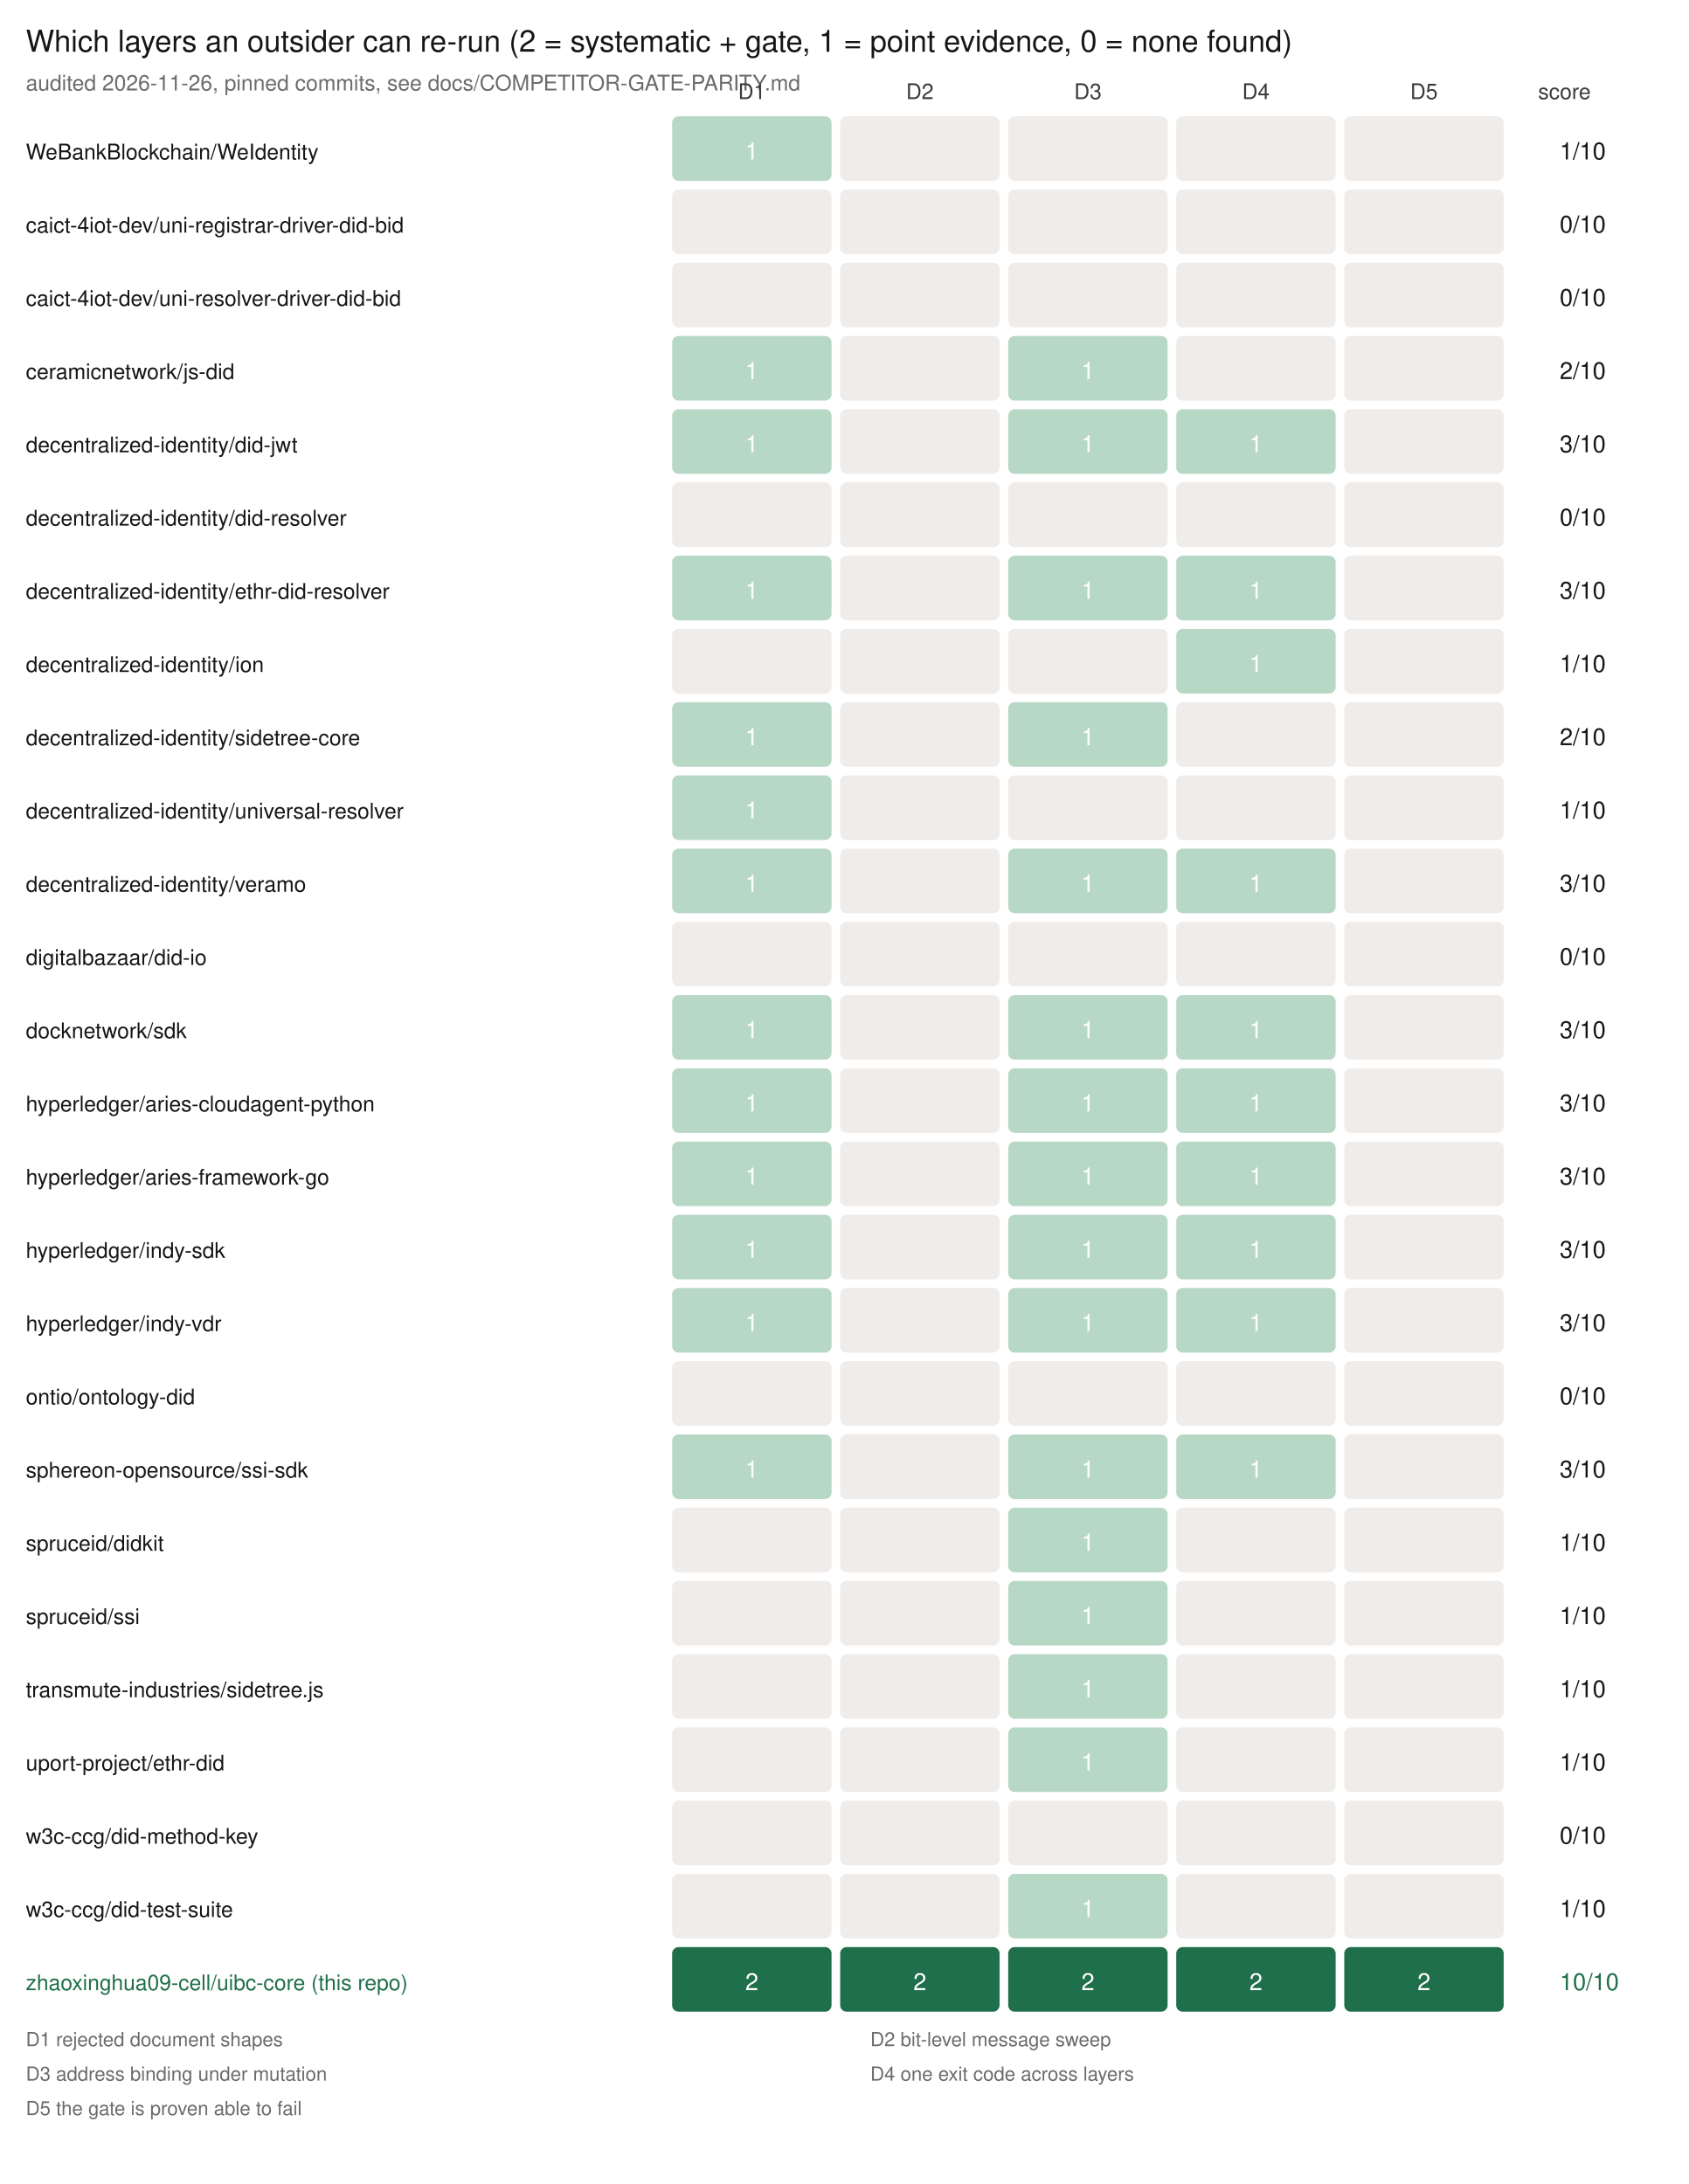
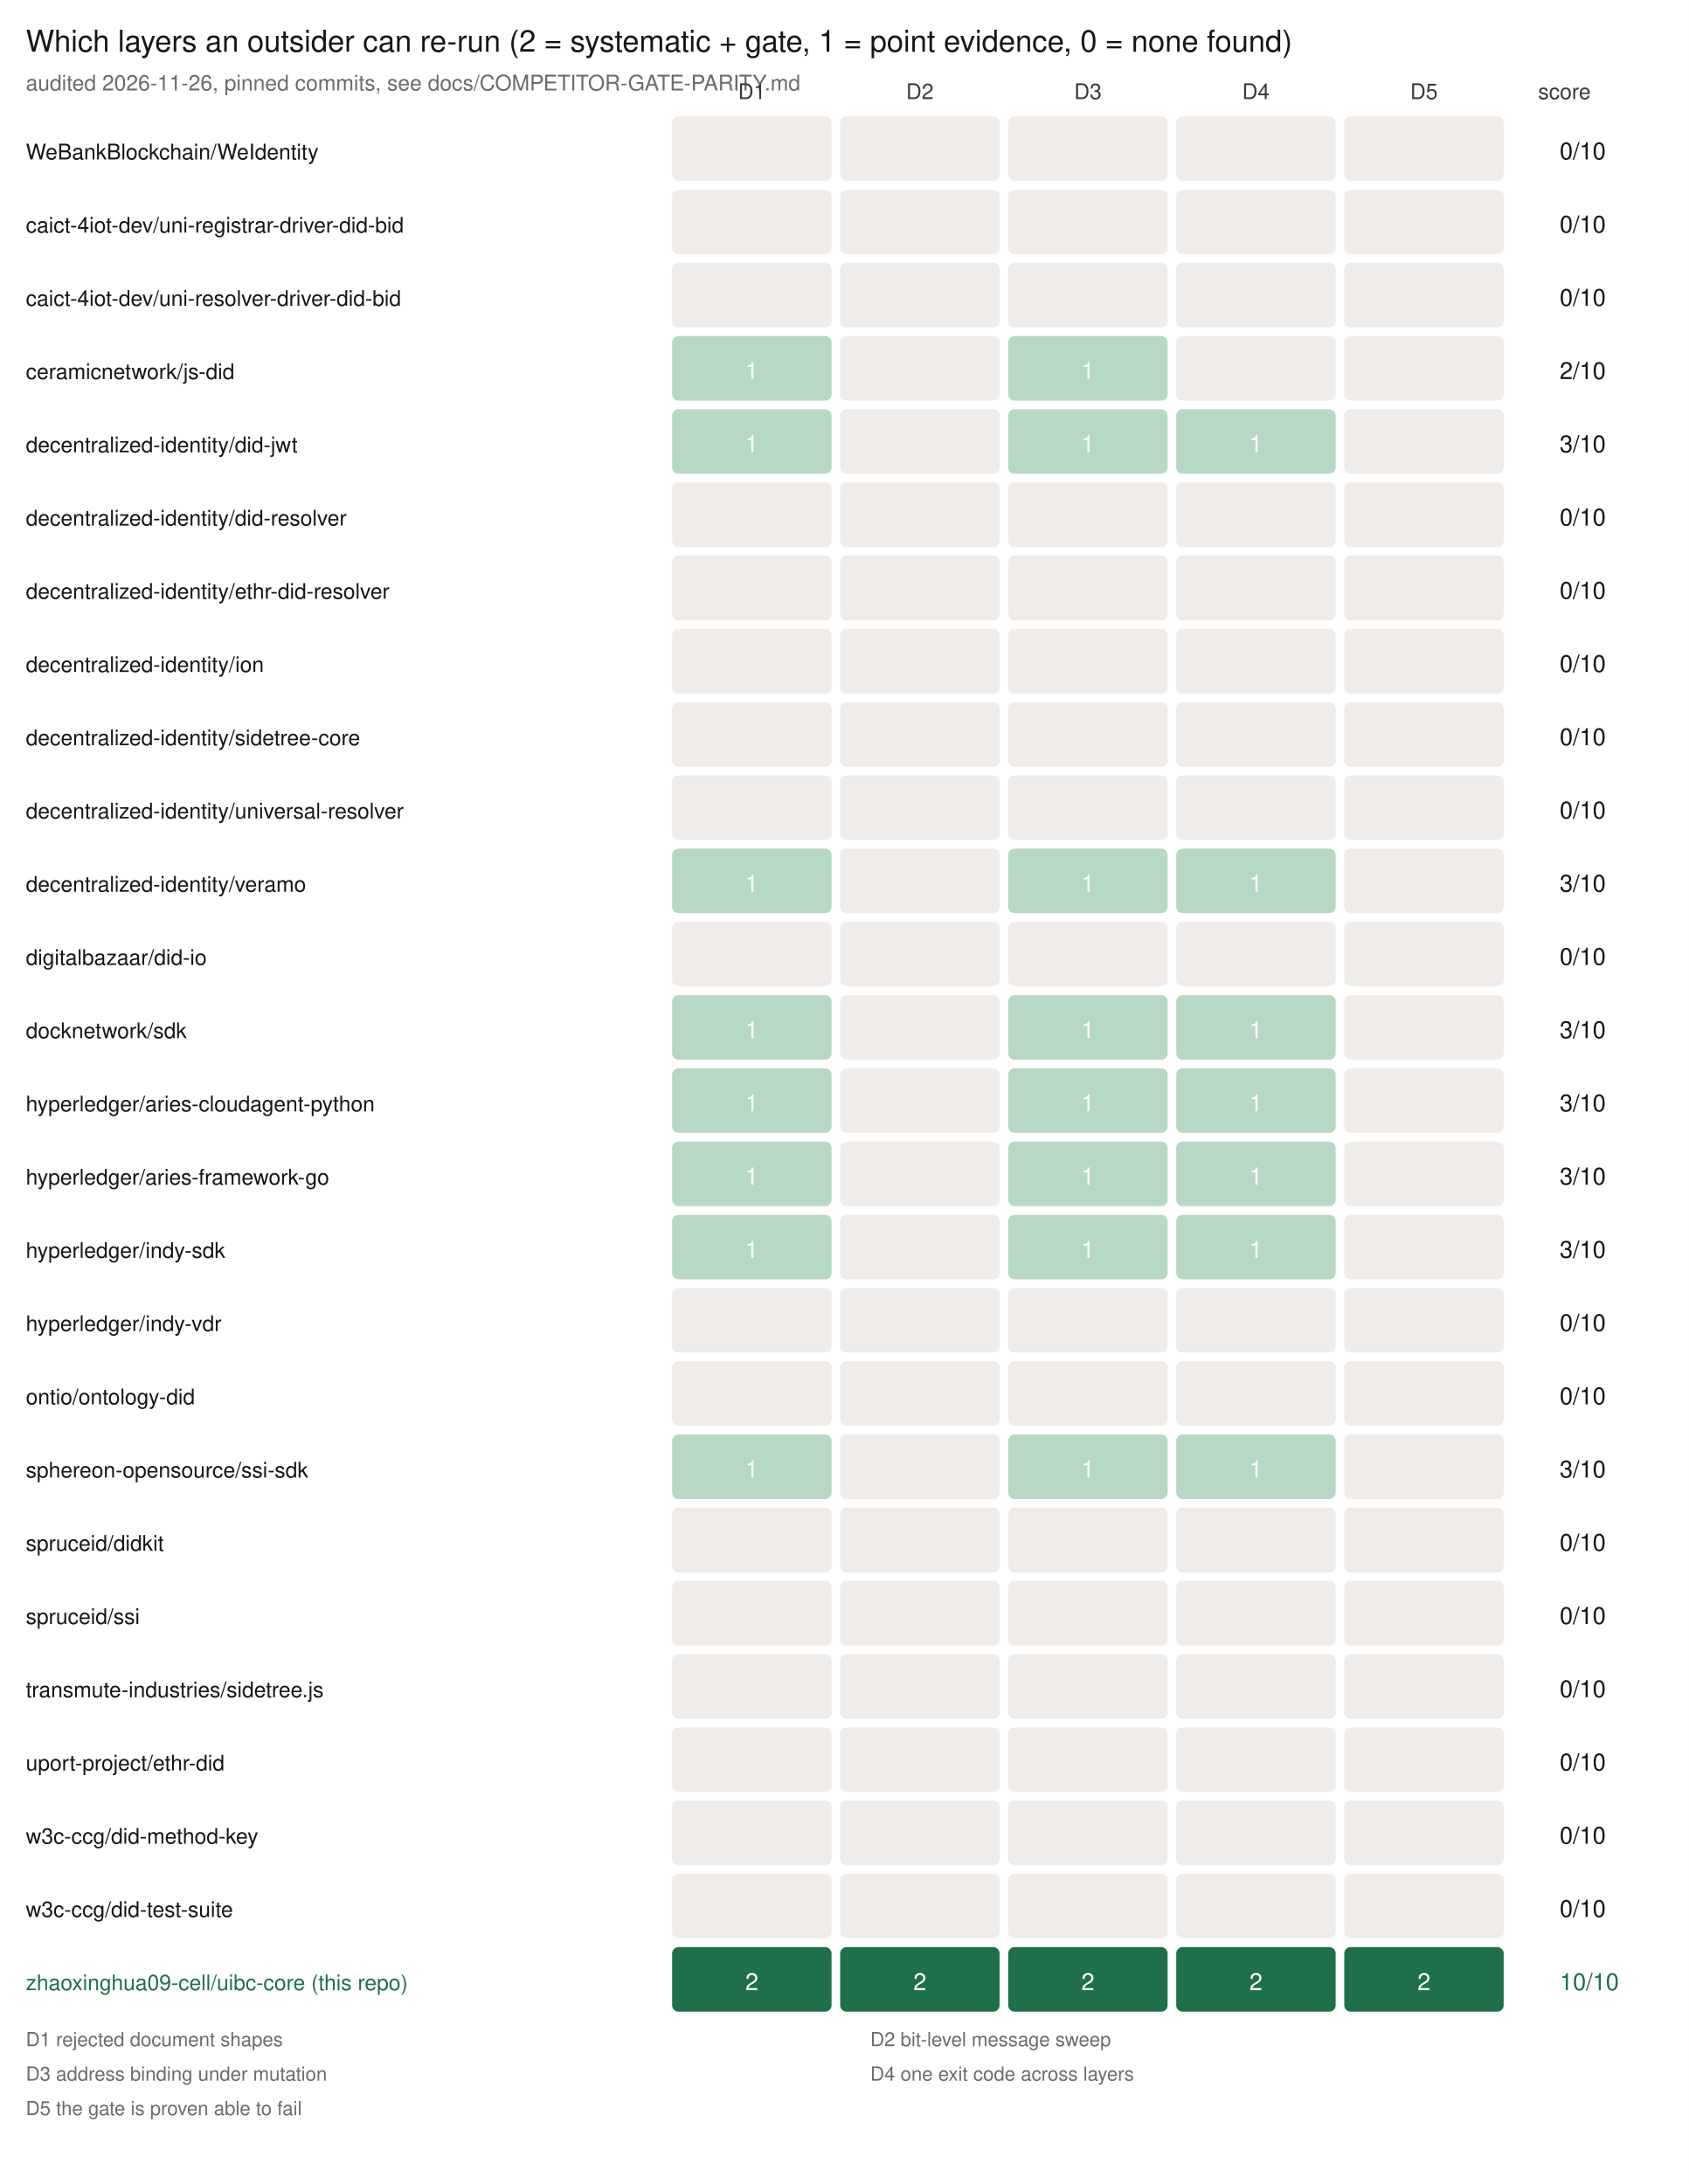
<svg xmlns="http://www.w3.org/2000/svg" width="784" height="1014" viewBox="0 0 784 1014">
  <rect width="100%" height="100%" fill="#ffffff" />
  <text x="12" y="24" font-family="Helvetica,Arial,sans-serif" font-size="14" fill="#161616">Which layers an outsider can re-run (2 = systematic + gate, 1 = point evidence, 0 = none found)</text>
  <text x="12" y="42" font-family="Helvetica,Arial,sans-serif" font-size="10" fill="#6b6b6b">audited 2026-11-26, pinned commits, see docs/COMPETITOR-GATE-PARITY.md</text>
  <text x="349.0" y="46" text-anchor="middle" font-family="Helvetica,Arial,sans-serif" font-size="10" fill="#3a3a3a">D1</text>
  <text x="427.0" y="46" text-anchor="middle" font-family="Helvetica,Arial,sans-serif" font-size="10" fill="#3a3a3a">D2</text>
  <text x="505.0" y="46" text-anchor="middle" font-family="Helvetica,Arial,sans-serif" font-size="10" fill="#3a3a3a">D3</text>
  <text x="583.0" y="46" text-anchor="middle" font-family="Helvetica,Arial,sans-serif" font-size="10" fill="#3a3a3a">D4</text>
  <text x="661.0" y="46" text-anchor="middle" font-family="Helvetica,Arial,sans-serif" font-size="10" fill="#3a3a3a">D5</text>
  <text x="12" y="950" font-family="Helvetica,Arial,sans-serif" font-size="9" fill="#6b6b6b">D1  rejected document shapes</text>
  <text x="404" y="950" font-family="Helvetica,Arial,sans-serif" font-size="9" fill="#6b6b6b">D2  bit-level message sweep</text>
  <text x="12" y="966" font-family="Helvetica,Arial,sans-serif" font-size="9" fill="#6b6b6b">D3  address binding under mutation</text>
  <text x="404" y="966" font-family="Helvetica,Arial,sans-serif" font-size="9" fill="#6b6b6b">D4  one exit code across layers</text>
  <text x="12" y="982" font-family="Helvetica,Arial,sans-serif" font-size="9" fill="#6b6b6b">D5  the gate is proven able to fail</text>
  <text x="714" y="46" font-family="Helvetica,Arial,sans-serif" font-size="10" fill="#3a3a3a">score</text>
  <text x="12" y="74" font-family="Helvetica,Arial,sans-serif" font-size="10" fill="#161616">WeBankBlockchain/WeIdentity</text>
-   <rect x="312" y="54" width="74" height="30" rx="3" fill="#b8d8c6" />
-   <text x="349.0" y="74" text-anchor="middle" font-family="Helvetica,Arial,sans-serif" font-size="11" fill="#ffffff">1</text>
+   <rect x="312" y="54" width="74" height="30" rx="3" fill="#efecea" />
  <rect x="390" y="54" width="74" height="30" rx="3" fill="#efecea" />
  <rect x="468" y="54" width="74" height="30" rx="3" fill="#efecea" />
  <rect x="546" y="54" width="74" height="30" rx="3" fill="#efecea" />
  <rect x="624" y="54" width="74" height="30" rx="3" fill="#efecea" />
-   <text x="724" y="74" font-family="Helvetica,Arial,sans-serif" font-size="11" fill="#161616">1/10</text>
+   <text x="724" y="74" font-family="Helvetica,Arial,sans-serif" font-size="11" fill="#161616">0/10</text>
  <text x="12" y="108" font-family="Helvetica,Arial,sans-serif" font-size="10" fill="#161616">caict-4iot-dev/uni-registrar-driver-did-bid</text>
  <rect x="312" y="88" width="74" height="30" rx="3" fill="#efecea" />
  <rect x="390" y="88" width="74" height="30" rx="3" fill="#efecea" />
  <rect x="468" y="88" width="74" height="30" rx="3" fill="#efecea" />
  <rect x="546" y="88" width="74" height="30" rx="3" fill="#efecea" />
  <rect x="624" y="88" width="74" height="30" rx="3" fill="#efecea" />
  <text x="724" y="108" font-family="Helvetica,Arial,sans-serif" font-size="11" fill="#161616">0/10</text>
  <text x="12" y="142" font-family="Helvetica,Arial,sans-serif" font-size="10" fill="#161616">caict-4iot-dev/uni-resolver-driver-did-bid</text>
  <rect x="312" y="122" width="74" height="30" rx="3" fill="#efecea" />
  <rect x="390" y="122" width="74" height="30" rx="3" fill="#efecea" />
  <rect x="468" y="122" width="74" height="30" rx="3" fill="#efecea" />
  <rect x="546" y="122" width="74" height="30" rx="3" fill="#efecea" />
  <rect x="624" y="122" width="74" height="30" rx="3" fill="#efecea" />
  <text x="724" y="142" font-family="Helvetica,Arial,sans-serif" font-size="11" fill="#161616">0/10</text>
  <text x="12" y="176" font-family="Helvetica,Arial,sans-serif" font-size="10" fill="#161616">ceramicnetwork/js-did</text>
  <rect x="312" y="156" width="74" height="30" rx="3" fill="#b8d8c6" />
  <text x="349.0" y="176" text-anchor="middle" font-family="Helvetica,Arial,sans-serif" font-size="11" fill="#ffffff">1</text>
  <rect x="390" y="156" width="74" height="30" rx="3" fill="#efecea" />
  <rect x="468" y="156" width="74" height="30" rx="3" fill="#b8d8c6" />
  <text x="505.0" y="176" text-anchor="middle" font-family="Helvetica,Arial,sans-serif" font-size="11" fill="#ffffff">1</text>
  <rect x="546" y="156" width="74" height="30" rx="3" fill="#efecea" />
  <rect x="624" y="156" width="74" height="30" rx="3" fill="#efecea" />
  <text x="724" y="176" font-family="Helvetica,Arial,sans-serif" font-size="11" fill="#161616">2/10</text>
  <text x="12" y="210" font-family="Helvetica,Arial,sans-serif" font-size="10" fill="#161616">decentralized-identity/did-jwt</text>
  <rect x="312" y="190" width="74" height="30" rx="3" fill="#b8d8c6" />
  <text x="349.0" y="210" text-anchor="middle" font-family="Helvetica,Arial,sans-serif" font-size="11" fill="#ffffff">1</text>
  <rect x="390" y="190" width="74" height="30" rx="3" fill="#efecea" />
  <rect x="468" y="190" width="74" height="30" rx="3" fill="#b8d8c6" />
  <text x="505.0" y="210" text-anchor="middle" font-family="Helvetica,Arial,sans-serif" font-size="11" fill="#ffffff">1</text>
  <rect x="546" y="190" width="74" height="30" rx="3" fill="#b8d8c6" />
  <text x="583.0" y="210" text-anchor="middle" font-family="Helvetica,Arial,sans-serif" font-size="11" fill="#ffffff">1</text>
  <rect x="624" y="190" width="74" height="30" rx="3" fill="#efecea" />
  <text x="724" y="210" font-family="Helvetica,Arial,sans-serif" font-size="11" fill="#161616">3/10</text>
  <text x="12" y="244" font-family="Helvetica,Arial,sans-serif" font-size="10" fill="#161616">decentralized-identity/did-resolver</text>
  <rect x="312" y="224" width="74" height="30" rx="3" fill="#efecea" />
  <rect x="390" y="224" width="74" height="30" rx="3" fill="#efecea" />
  <rect x="468" y="224" width="74" height="30" rx="3" fill="#efecea" />
  <rect x="546" y="224" width="74" height="30" rx="3" fill="#efecea" />
  <rect x="624" y="224" width="74" height="30" rx="3" fill="#efecea" />
  <text x="724" y="244" font-family="Helvetica,Arial,sans-serif" font-size="11" fill="#161616">0/10</text>
  <text x="12" y="278" font-family="Helvetica,Arial,sans-serif" font-size="10" fill="#161616">decentralized-identity/ethr-did-resolver</text>
-   <rect x="312" y="258" width="74" height="30" rx="3" fill="#b8d8c6" />
-   <text x="349.0" y="278" text-anchor="middle" font-family="Helvetica,Arial,sans-serif" font-size="11" fill="#ffffff">1</text>
+   <rect x="312" y="258" width="74" height="30" rx="3" fill="#efecea" />
  <rect x="390" y="258" width="74" height="30" rx="3" fill="#efecea" />
-   <rect x="468" y="258" width="74" height="30" rx="3" fill="#b8d8c6" />
-   <text x="505.0" y="278" text-anchor="middle" font-family="Helvetica,Arial,sans-serif" font-size="11" fill="#ffffff">1</text>
-   <rect x="546" y="258" width="74" height="30" rx="3" fill="#b8d8c6" />
-   <text x="583.0" y="278" text-anchor="middle" font-family="Helvetica,Arial,sans-serif" font-size="11" fill="#ffffff">1</text>
+   <rect x="468" y="258" width="74" height="30" rx="3" fill="#efecea" />
+   <rect x="546" y="258" width="74" height="30" rx="3" fill="#efecea" />
  <rect x="624" y="258" width="74" height="30" rx="3" fill="#efecea" />
-   <text x="724" y="278" font-family="Helvetica,Arial,sans-serif" font-size="11" fill="#161616">3/10</text>
+   <text x="724" y="278" font-family="Helvetica,Arial,sans-serif" font-size="11" fill="#161616">0/10</text>
  <text x="12" y="312" font-family="Helvetica,Arial,sans-serif" font-size="10" fill="#161616">decentralized-identity/ion</text>
  <rect x="312" y="292" width="74" height="30" rx="3" fill="#efecea" />
  <rect x="390" y="292" width="74" height="30" rx="3" fill="#efecea" />
  <rect x="468" y="292" width="74" height="30" rx="3" fill="#efecea" />
-   <rect x="546" y="292" width="74" height="30" rx="3" fill="#b8d8c6" />
-   <text x="583.0" y="312" text-anchor="middle" font-family="Helvetica,Arial,sans-serif" font-size="11" fill="#ffffff">1</text>
+   <rect x="546" y="292" width="74" height="30" rx="3" fill="#efecea" />
  <rect x="624" y="292" width="74" height="30" rx="3" fill="#efecea" />
-   <text x="724" y="312" font-family="Helvetica,Arial,sans-serif" font-size="11" fill="#161616">1/10</text>
+   <text x="724" y="312" font-family="Helvetica,Arial,sans-serif" font-size="11" fill="#161616">0/10</text>
  <text x="12" y="346" font-family="Helvetica,Arial,sans-serif" font-size="10" fill="#161616">decentralized-identity/sidetree-core</text>
-   <rect x="312" y="326" width="74" height="30" rx="3" fill="#b8d8c6" />
-   <text x="349.0" y="346" text-anchor="middle" font-family="Helvetica,Arial,sans-serif" font-size="11" fill="#ffffff">1</text>
+   <rect x="312" y="326" width="74" height="30" rx="3" fill="#efecea" />
  <rect x="390" y="326" width="74" height="30" rx="3" fill="#efecea" />
-   <rect x="468" y="326" width="74" height="30" rx="3" fill="#b8d8c6" />
-   <text x="505.0" y="346" text-anchor="middle" font-family="Helvetica,Arial,sans-serif" font-size="11" fill="#ffffff">1</text>
+   <rect x="468" y="326" width="74" height="30" rx="3" fill="#efecea" />
  <rect x="546" y="326" width="74" height="30" rx="3" fill="#efecea" />
  <rect x="624" y="326" width="74" height="30" rx="3" fill="#efecea" />
-   <text x="724" y="346" font-family="Helvetica,Arial,sans-serif" font-size="11" fill="#161616">2/10</text>
+   <text x="724" y="346" font-family="Helvetica,Arial,sans-serif" font-size="11" fill="#161616">0/10</text>
  <text x="12" y="380" font-family="Helvetica,Arial,sans-serif" font-size="10" fill="#161616">decentralized-identity/universal-resolver</text>
-   <rect x="312" y="360" width="74" height="30" rx="3" fill="#b8d8c6" />
-   <text x="349.0" y="380" text-anchor="middle" font-family="Helvetica,Arial,sans-serif" font-size="11" fill="#ffffff">1</text>
+   <rect x="312" y="360" width="74" height="30" rx="3" fill="#efecea" />
  <rect x="390" y="360" width="74" height="30" rx="3" fill="#efecea" />
  <rect x="468" y="360" width="74" height="30" rx="3" fill="#efecea" />
  <rect x="546" y="360" width="74" height="30" rx="3" fill="#efecea" />
  <rect x="624" y="360" width="74" height="30" rx="3" fill="#efecea" />
-   <text x="724" y="380" font-family="Helvetica,Arial,sans-serif" font-size="11" fill="#161616">1/10</text>
+   <text x="724" y="380" font-family="Helvetica,Arial,sans-serif" font-size="11" fill="#161616">0/10</text>
  <text x="12" y="414" font-family="Helvetica,Arial,sans-serif" font-size="10" fill="#161616">decentralized-identity/veramo</text>
  <rect x="312" y="394" width="74" height="30" rx="3" fill="#b8d8c6" />
  <text x="349.0" y="414" text-anchor="middle" font-family="Helvetica,Arial,sans-serif" font-size="11" fill="#ffffff">1</text>
  <rect x="390" y="394" width="74" height="30" rx="3" fill="#efecea" />
  <rect x="468" y="394" width="74" height="30" rx="3" fill="#b8d8c6" />
  <text x="505.0" y="414" text-anchor="middle" font-family="Helvetica,Arial,sans-serif" font-size="11" fill="#ffffff">1</text>
  <rect x="546" y="394" width="74" height="30" rx="3" fill="#b8d8c6" />
  <text x="583.0" y="414" text-anchor="middle" font-family="Helvetica,Arial,sans-serif" font-size="11" fill="#ffffff">1</text>
  <rect x="624" y="394" width="74" height="30" rx="3" fill="#efecea" />
  <text x="724" y="414" font-family="Helvetica,Arial,sans-serif" font-size="11" fill="#161616">3/10</text>
  <text x="12" y="448" font-family="Helvetica,Arial,sans-serif" font-size="10" fill="#161616">digitalbazaar/did-io</text>
  <rect x="312" y="428" width="74" height="30" rx="3" fill="#efecea" />
  <rect x="390" y="428" width="74" height="30" rx="3" fill="#efecea" />
  <rect x="468" y="428" width="74" height="30" rx="3" fill="#efecea" />
  <rect x="546" y="428" width="74" height="30" rx="3" fill="#efecea" />
  <rect x="624" y="428" width="74" height="30" rx="3" fill="#efecea" />
  <text x="724" y="448" font-family="Helvetica,Arial,sans-serif" font-size="11" fill="#161616">0/10</text>
  <text x="12" y="482" font-family="Helvetica,Arial,sans-serif" font-size="10" fill="#161616">docknetwork/sdk</text>
  <rect x="312" y="462" width="74" height="30" rx="3" fill="#b8d8c6" />
  <text x="349.0" y="482" text-anchor="middle" font-family="Helvetica,Arial,sans-serif" font-size="11" fill="#ffffff">1</text>
  <rect x="390" y="462" width="74" height="30" rx="3" fill="#efecea" />
  <rect x="468" y="462" width="74" height="30" rx="3" fill="#b8d8c6" />
  <text x="505.0" y="482" text-anchor="middle" font-family="Helvetica,Arial,sans-serif" font-size="11" fill="#ffffff">1</text>
  <rect x="546" y="462" width="74" height="30" rx="3" fill="#b8d8c6" />
  <text x="583.0" y="482" text-anchor="middle" font-family="Helvetica,Arial,sans-serif" font-size="11" fill="#ffffff">1</text>
  <rect x="624" y="462" width="74" height="30" rx="3" fill="#efecea" />
  <text x="724" y="482" font-family="Helvetica,Arial,sans-serif" font-size="11" fill="#161616">3/10</text>
  <text x="12" y="516" font-family="Helvetica,Arial,sans-serif" font-size="10" fill="#161616">hyperledger/aries-cloudagent-python</text>
  <rect x="312" y="496" width="74" height="30" rx="3" fill="#b8d8c6" />
  <text x="349.0" y="516" text-anchor="middle" font-family="Helvetica,Arial,sans-serif" font-size="11" fill="#ffffff">1</text>
  <rect x="390" y="496" width="74" height="30" rx="3" fill="#efecea" />
  <rect x="468" y="496" width="74" height="30" rx="3" fill="#b8d8c6" />
  <text x="505.0" y="516" text-anchor="middle" font-family="Helvetica,Arial,sans-serif" font-size="11" fill="#ffffff">1</text>
  <rect x="546" y="496" width="74" height="30" rx="3" fill="#b8d8c6" />
  <text x="583.0" y="516" text-anchor="middle" font-family="Helvetica,Arial,sans-serif" font-size="11" fill="#ffffff">1</text>
  <rect x="624" y="496" width="74" height="30" rx="3" fill="#efecea" />
  <text x="724" y="516" font-family="Helvetica,Arial,sans-serif" font-size="11" fill="#161616">3/10</text>
  <text x="12" y="550" font-family="Helvetica,Arial,sans-serif" font-size="10" fill="#161616">hyperledger/aries-framework-go</text>
  <rect x="312" y="530" width="74" height="30" rx="3" fill="#b8d8c6" />
  <text x="349.0" y="550" text-anchor="middle" font-family="Helvetica,Arial,sans-serif" font-size="11" fill="#ffffff">1</text>
  <rect x="390" y="530" width="74" height="30" rx="3" fill="#efecea" />
  <rect x="468" y="530" width="74" height="30" rx="3" fill="#b8d8c6" />
  <text x="505.0" y="550" text-anchor="middle" font-family="Helvetica,Arial,sans-serif" font-size="11" fill="#ffffff">1</text>
  <rect x="546" y="530" width="74" height="30" rx="3" fill="#b8d8c6" />
  <text x="583.0" y="550" text-anchor="middle" font-family="Helvetica,Arial,sans-serif" font-size="11" fill="#ffffff">1</text>
  <rect x="624" y="530" width="74" height="30" rx="3" fill="#efecea" />
  <text x="724" y="550" font-family="Helvetica,Arial,sans-serif" font-size="11" fill="#161616">3/10</text>
  <text x="12" y="584" font-family="Helvetica,Arial,sans-serif" font-size="10" fill="#161616">hyperledger/indy-sdk</text>
  <rect x="312" y="564" width="74" height="30" rx="3" fill="#b8d8c6" />
  <text x="349.0" y="584" text-anchor="middle" font-family="Helvetica,Arial,sans-serif" font-size="11" fill="#ffffff">1</text>
  <rect x="390" y="564" width="74" height="30" rx="3" fill="#efecea" />
  <rect x="468" y="564" width="74" height="30" rx="3" fill="#b8d8c6" />
  <text x="505.0" y="584" text-anchor="middle" font-family="Helvetica,Arial,sans-serif" font-size="11" fill="#ffffff">1</text>
  <rect x="546" y="564" width="74" height="30" rx="3" fill="#b8d8c6" />
  <text x="583.0" y="584" text-anchor="middle" font-family="Helvetica,Arial,sans-serif" font-size="11" fill="#ffffff">1</text>
  <rect x="624" y="564" width="74" height="30" rx="3" fill="#efecea" />
  <text x="724" y="584" font-family="Helvetica,Arial,sans-serif" font-size="11" fill="#161616">3/10</text>
  <text x="12" y="618" font-family="Helvetica,Arial,sans-serif" font-size="10" fill="#161616">hyperledger/indy-vdr</text>
-   <rect x="312" y="598" width="74" height="30" rx="3" fill="#b8d8c6" />
-   <text x="349.0" y="618" text-anchor="middle" font-family="Helvetica,Arial,sans-serif" font-size="11" fill="#ffffff">1</text>
+   <rect x="312" y="598" width="74" height="30" rx="3" fill="#efecea" />
  <rect x="390" y="598" width="74" height="30" rx="3" fill="#efecea" />
-   <rect x="468" y="598" width="74" height="30" rx="3" fill="#b8d8c6" />
-   <text x="505.0" y="618" text-anchor="middle" font-family="Helvetica,Arial,sans-serif" font-size="11" fill="#ffffff">1</text>
-   <rect x="546" y="598" width="74" height="30" rx="3" fill="#b8d8c6" />
-   <text x="583.0" y="618" text-anchor="middle" font-family="Helvetica,Arial,sans-serif" font-size="11" fill="#ffffff">1</text>
+   <rect x="468" y="598" width="74" height="30" rx="3" fill="#efecea" />
+   <rect x="546" y="598" width="74" height="30" rx="3" fill="#efecea" />
  <rect x="624" y="598" width="74" height="30" rx="3" fill="#efecea" />
-   <text x="724" y="618" font-family="Helvetica,Arial,sans-serif" font-size="11" fill="#161616">3/10</text>
+   <text x="724" y="618" font-family="Helvetica,Arial,sans-serif" font-size="11" fill="#161616">0/10</text>
  <text x="12" y="652" font-family="Helvetica,Arial,sans-serif" font-size="10" fill="#161616">ontio/ontology-did</text>
  <rect x="312" y="632" width="74" height="30" rx="3" fill="#efecea" />
  <rect x="390" y="632" width="74" height="30" rx="3" fill="#efecea" />
  <rect x="468" y="632" width="74" height="30" rx="3" fill="#efecea" />
  <rect x="546" y="632" width="74" height="30" rx="3" fill="#efecea" />
  <rect x="624" y="632" width="74" height="30" rx="3" fill="#efecea" />
  <text x="724" y="652" font-family="Helvetica,Arial,sans-serif" font-size="11" fill="#161616">0/10</text>
  <text x="12" y="686" font-family="Helvetica,Arial,sans-serif" font-size="10" fill="#161616">sphereon-opensource/ssi-sdk</text>
  <rect x="312" y="666" width="74" height="30" rx="3" fill="#b8d8c6" />
  <text x="349.0" y="686" text-anchor="middle" font-family="Helvetica,Arial,sans-serif" font-size="11" fill="#ffffff">1</text>
  <rect x="390" y="666" width="74" height="30" rx="3" fill="#efecea" />
  <rect x="468" y="666" width="74" height="30" rx="3" fill="#b8d8c6" />
  <text x="505.0" y="686" text-anchor="middle" font-family="Helvetica,Arial,sans-serif" font-size="11" fill="#ffffff">1</text>
  <rect x="546" y="666" width="74" height="30" rx="3" fill="#b8d8c6" />
  <text x="583.0" y="686" text-anchor="middle" font-family="Helvetica,Arial,sans-serif" font-size="11" fill="#ffffff">1</text>
  <rect x="624" y="666" width="74" height="30" rx="3" fill="#efecea" />
  <text x="724" y="686" font-family="Helvetica,Arial,sans-serif" font-size="11" fill="#161616">3/10</text>
  <text x="12" y="720" font-family="Helvetica,Arial,sans-serif" font-size="10" fill="#161616">spruceid/didkit</text>
  <rect x="312" y="700" width="74" height="30" rx="3" fill="#efecea" />
  <rect x="390" y="700" width="74" height="30" rx="3" fill="#efecea" />
-   <rect x="468" y="700" width="74" height="30" rx="3" fill="#b8d8c6" />
-   <text x="505.0" y="720" text-anchor="middle" font-family="Helvetica,Arial,sans-serif" font-size="11" fill="#ffffff">1</text>
+   <rect x="468" y="700" width="74" height="30" rx="3" fill="#efecea" />
  <rect x="546" y="700" width="74" height="30" rx="3" fill="#efecea" />
  <rect x="624" y="700" width="74" height="30" rx="3" fill="#efecea" />
-   <text x="724" y="720" font-family="Helvetica,Arial,sans-serif" font-size="11" fill="#161616">1/10</text>
+   <text x="724" y="720" font-family="Helvetica,Arial,sans-serif" font-size="11" fill="#161616">0/10</text>
  <text x="12" y="754" font-family="Helvetica,Arial,sans-serif" font-size="10" fill="#161616">spruceid/ssi</text>
  <rect x="312" y="734" width="74" height="30" rx="3" fill="#efecea" />
  <rect x="390" y="734" width="74" height="30" rx="3" fill="#efecea" />
-   <rect x="468" y="734" width="74" height="30" rx="3" fill="#b8d8c6" />
-   <text x="505.0" y="754" text-anchor="middle" font-family="Helvetica,Arial,sans-serif" font-size="11" fill="#ffffff">1</text>
+   <rect x="468" y="734" width="74" height="30" rx="3" fill="#efecea" />
  <rect x="546" y="734" width="74" height="30" rx="3" fill="#efecea" />
  <rect x="624" y="734" width="74" height="30" rx="3" fill="#efecea" />
-   <text x="724" y="754" font-family="Helvetica,Arial,sans-serif" font-size="11" fill="#161616">1/10</text>
+   <text x="724" y="754" font-family="Helvetica,Arial,sans-serif" font-size="11" fill="#161616">0/10</text>
  <text x="12" y="788" font-family="Helvetica,Arial,sans-serif" font-size="10" fill="#161616">transmute-industries/sidetree.js</text>
  <rect x="312" y="768" width="74" height="30" rx="3" fill="#efecea" />
  <rect x="390" y="768" width="74" height="30" rx="3" fill="#efecea" />
-   <rect x="468" y="768" width="74" height="30" rx="3" fill="#b8d8c6" />
-   <text x="505.0" y="788" text-anchor="middle" font-family="Helvetica,Arial,sans-serif" font-size="11" fill="#ffffff">1</text>
+   <rect x="468" y="768" width="74" height="30" rx="3" fill="#efecea" />
  <rect x="546" y="768" width="74" height="30" rx="3" fill="#efecea" />
  <rect x="624" y="768" width="74" height="30" rx="3" fill="#efecea" />
-   <text x="724" y="788" font-family="Helvetica,Arial,sans-serif" font-size="11" fill="#161616">1/10</text>
+   <text x="724" y="788" font-family="Helvetica,Arial,sans-serif" font-size="11" fill="#161616">0/10</text>
  <text x="12" y="822" font-family="Helvetica,Arial,sans-serif" font-size="10" fill="#161616">uport-project/ethr-did</text>
  <rect x="312" y="802" width="74" height="30" rx="3" fill="#efecea" />
  <rect x="390" y="802" width="74" height="30" rx="3" fill="#efecea" />
-   <rect x="468" y="802" width="74" height="30" rx="3" fill="#b8d8c6" />
-   <text x="505.0" y="822" text-anchor="middle" font-family="Helvetica,Arial,sans-serif" font-size="11" fill="#ffffff">1</text>
+   <rect x="468" y="802" width="74" height="30" rx="3" fill="#efecea" />
  <rect x="546" y="802" width="74" height="30" rx="3" fill="#efecea" />
  <rect x="624" y="802" width="74" height="30" rx="3" fill="#efecea" />
-   <text x="724" y="822" font-family="Helvetica,Arial,sans-serif" font-size="11" fill="#161616">1/10</text>
+   <text x="724" y="822" font-family="Helvetica,Arial,sans-serif" font-size="11" fill="#161616">0/10</text>
  <text x="12" y="856" font-family="Helvetica,Arial,sans-serif" font-size="10" fill="#161616">w3c-ccg/did-method-key</text>
  <rect x="312" y="836" width="74" height="30" rx="3" fill="#efecea" />
  <rect x="390" y="836" width="74" height="30" rx="3" fill="#efecea" />
  <rect x="468" y="836" width="74" height="30" rx="3" fill="#efecea" />
  <rect x="546" y="836" width="74" height="30" rx="3" fill="#efecea" />
  <rect x="624" y="836" width="74" height="30" rx="3" fill="#efecea" />
  <text x="724" y="856" font-family="Helvetica,Arial,sans-serif" font-size="11" fill="#161616">0/10</text>
  <text x="12" y="890" font-family="Helvetica,Arial,sans-serif" font-size="10" fill="#161616">w3c-ccg/did-test-suite</text>
  <rect x="312" y="870" width="74" height="30" rx="3" fill="#efecea" />
  <rect x="390" y="870" width="74" height="30" rx="3" fill="#efecea" />
-   <rect x="468" y="870" width="74" height="30" rx="3" fill="#b8d8c6" />
-   <text x="505.0" y="890" text-anchor="middle" font-family="Helvetica,Arial,sans-serif" font-size="11" fill="#ffffff">1</text>
+   <rect x="468" y="870" width="74" height="30" rx="3" fill="#efecea" />
  <rect x="546" y="870" width="74" height="30" rx="3" fill="#efecea" />
  <rect x="624" y="870" width="74" height="30" rx="3" fill="#efecea" />
-   <text x="724" y="890" font-family="Helvetica,Arial,sans-serif" font-size="11" fill="#161616">1/10</text>
+   <text x="724" y="890" font-family="Helvetica,Arial,sans-serif" font-size="11" fill="#161616">0/10</text>
  <text x="12" y="924" font-family="Helvetica,Arial,sans-serif" font-size="10" fill="#1f6f4a">zhaoxinghua09-cell/uibc-core  (this repo)</text>
  <rect x="312" y="904" width="74" height="30" rx="3" fill="#1f6f4a" />
  <text x="349.0" y="924" text-anchor="middle" font-family="Helvetica,Arial,sans-serif" font-size="11" fill="#ffffff">2</text>
  <rect x="390" y="904" width="74" height="30" rx="3" fill="#1f6f4a" />
  <text x="427.0" y="924" text-anchor="middle" font-family="Helvetica,Arial,sans-serif" font-size="11" fill="#ffffff">2</text>
  <rect x="468" y="904" width="74" height="30" rx="3" fill="#1f6f4a" />
  <text x="505.0" y="924" text-anchor="middle" font-family="Helvetica,Arial,sans-serif" font-size="11" fill="#ffffff">2</text>
  <rect x="546" y="904" width="74" height="30" rx="3" fill="#1f6f4a" />
  <text x="583.0" y="924" text-anchor="middle" font-family="Helvetica,Arial,sans-serif" font-size="11" fill="#ffffff">2</text>
  <rect x="624" y="904" width="74" height="30" rx="3" fill="#1f6f4a" />
  <text x="661.0" y="924" text-anchor="middle" font-family="Helvetica,Arial,sans-serif" font-size="11" fill="#ffffff">2</text>
  <text x="724" y="924" font-family="Helvetica,Arial,sans-serif" font-size="11" fill="#1f6f4a">10/10</text>
</svg>
